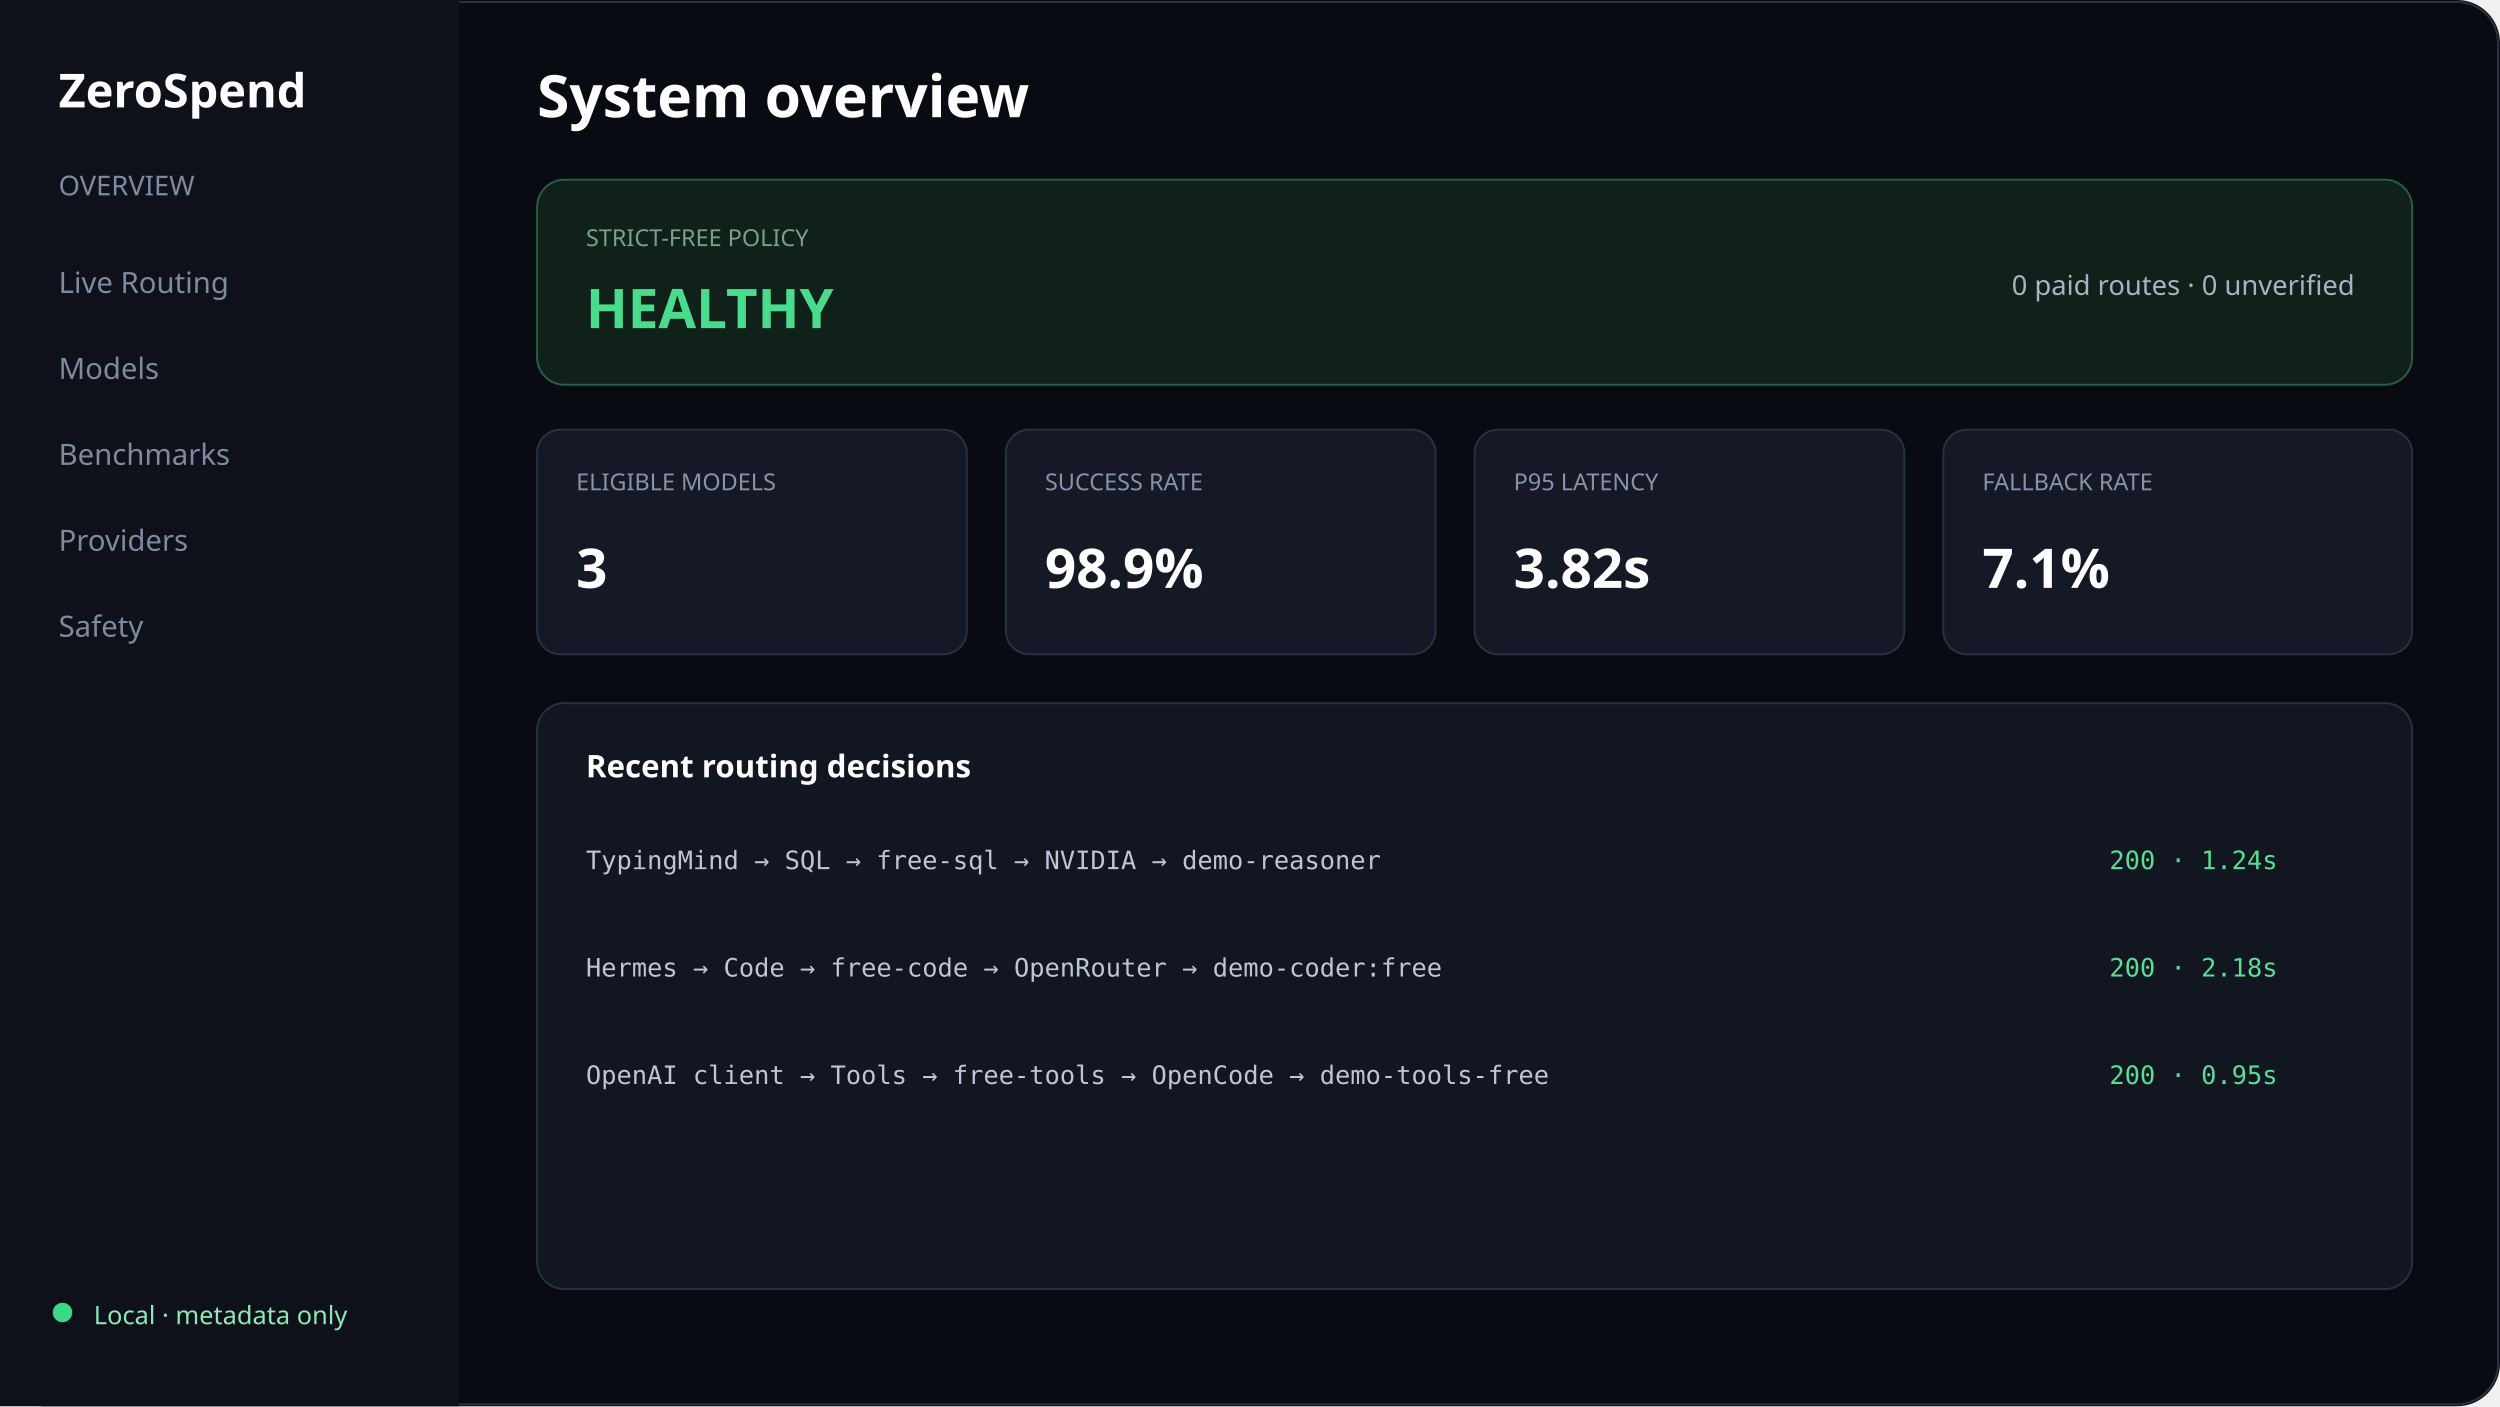
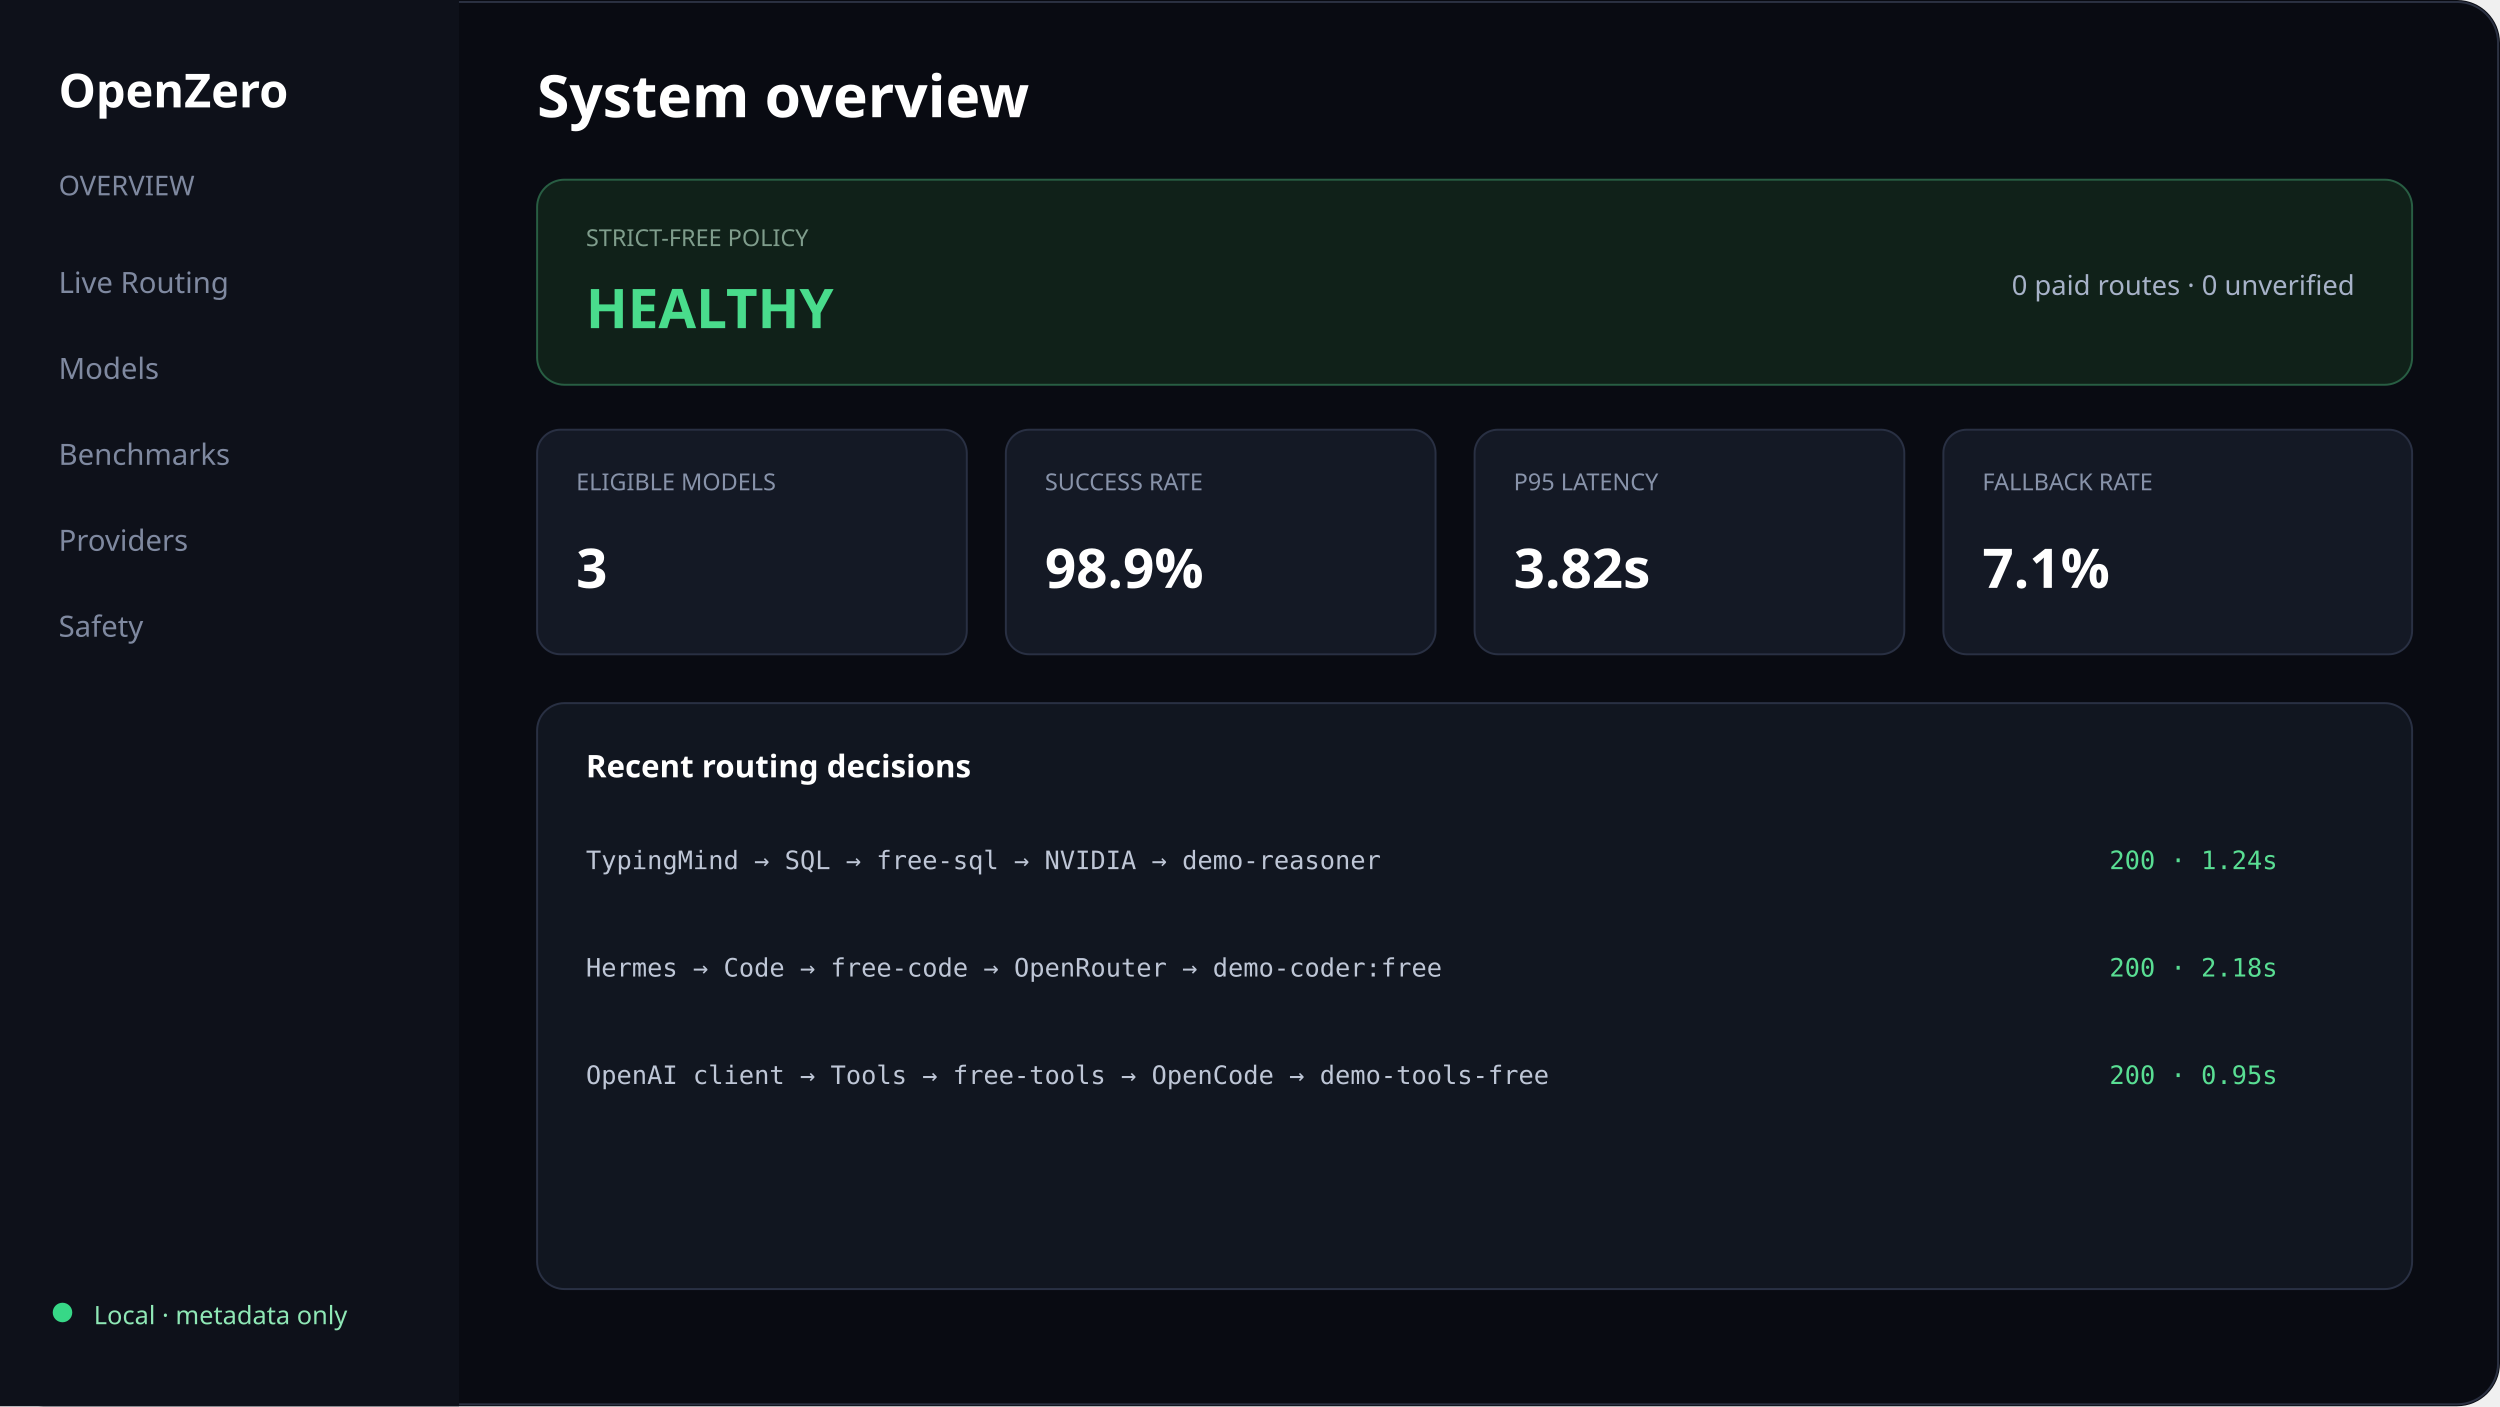
<svg xmlns="http://www.w3.org/2000/svg" width="1280" height="720" viewBox="0 0 1280 720">
  <rect width="1280" height="720" rx="22" fill="#090b12" />
  <rect x="1" y="1" width="1278" height="718" rx="21" fill="none" stroke="#2b3142" />
  <rect width="235" height="720" fill="#0e111a" />
-   <text x="30" y="55" fill="#fff" font-family="system-ui" font-size="24" font-weight="700">ZeroSpend</text>
+   <text x="30" y="55" fill="#fff" font-family="system-ui" font-size="24" font-weight="700">OpenZero</text>
  <text x="30" y="100" fill="#7f89a0" font-family="system-ui" font-size="14">OVERVIEW</text>
  <g fill="#7f89a0" font-family="system-ui" font-size="15">
    <text x="30" y="150">Live Routing</text>
    <text x="30" y="194">Models</text>
    <text x="30" y="238">Benchmarks</text>
    <text x="30" y="282">Providers</text>
    <text x="30" y="326">Safety</text>
  </g>
  <circle cx="32" cy="672" r="5" fill="#37d887" />
  <text x="48" y="678" fill="#8fe8b6" font-family="system-ui" font-size="13">Local · metadata only</text>
  <text x="275" y="60" fill="#fff" font-family="system-ui" font-size="30" font-weight="700">System overview</text>
  <rect x="275" y="92" width="960" height="105" rx="14" fill="#102119" stroke="#285e43" />
  <text x="300" y="126" fill="#7f9d8c" font-family="system-ui" font-size="12">STRICT-FREE POLICY</text>
  <text x="300" y="168" fill="#49dc8c" font-family="system-ui" font-size="28" font-weight="700">HEALTHY</text>
  <text x="1030" y="151" fill="#a7b2c8" font-family="system-ui" font-size="14">0 paid routes · 0 unverified</text>
  <g font-family="system-ui">
    <g fill="#141925" stroke="#293043">
      <rect x="275" y="220" width="220" height="115" rx="12" />
      <rect x="515" y="220" width="220" height="115" rx="12" />
      <rect x="755" y="220" width="220" height="115" rx="12" />
      <rect x="995" y="220" width="240" height="115" rx="12" />
    </g>
    <g fill="#8893aa" font-size="12">
      <text x="295" y="251">ELIGIBLE MODELS</text>
      <text x="535" y="251">SUCCESS RATE</text>
      <text x="775" y="251">P95 LATENCY</text>
      <text x="1015" y="251">FALLBACK RATE</text>
    </g>
    <g fill="#fff" font-size="28" font-weight="700">
      <text x="295" y="301">3</text>
      <text x="535" y="301">98.9%</text>
      <text x="775" y="301">3.82s</text>
      <text x="1015" y="301">7.1%</text>
    </g>
  </g>
  <rect x="275" y="360" width="960" height="300" rx="14" fill="#111620" stroke="#293043" />
  <text x="300" y="398" fill="#fff" font-family="system-ui" font-size="16" font-weight="700">Recent routing decisions</text>
  <g font-family="monospace" font-size="13">
    <text x="300" y="445" fill="#bec6d6">TypingMind → SQL → free-sql → NVIDIA → demo-reasoner</text>
    <text x="1080" y="445" fill="#59de93">200 · 1.24s</text>
    <text x="300" y="500" fill="#bec6d6">Hermes → Code → free-code → OpenRouter → demo-coder:free</text>
    <text x="1080" y="500" fill="#59de93">200 · 2.18s</text>
    <text x="300" y="555" fill="#bec6d6">OpenAI client → Tools → free-tools → OpenCode → demo-tools-free</text>
    <text x="1080" y="555" fill="#59de93">200 · 0.95s</text>
  </g>
</svg>
